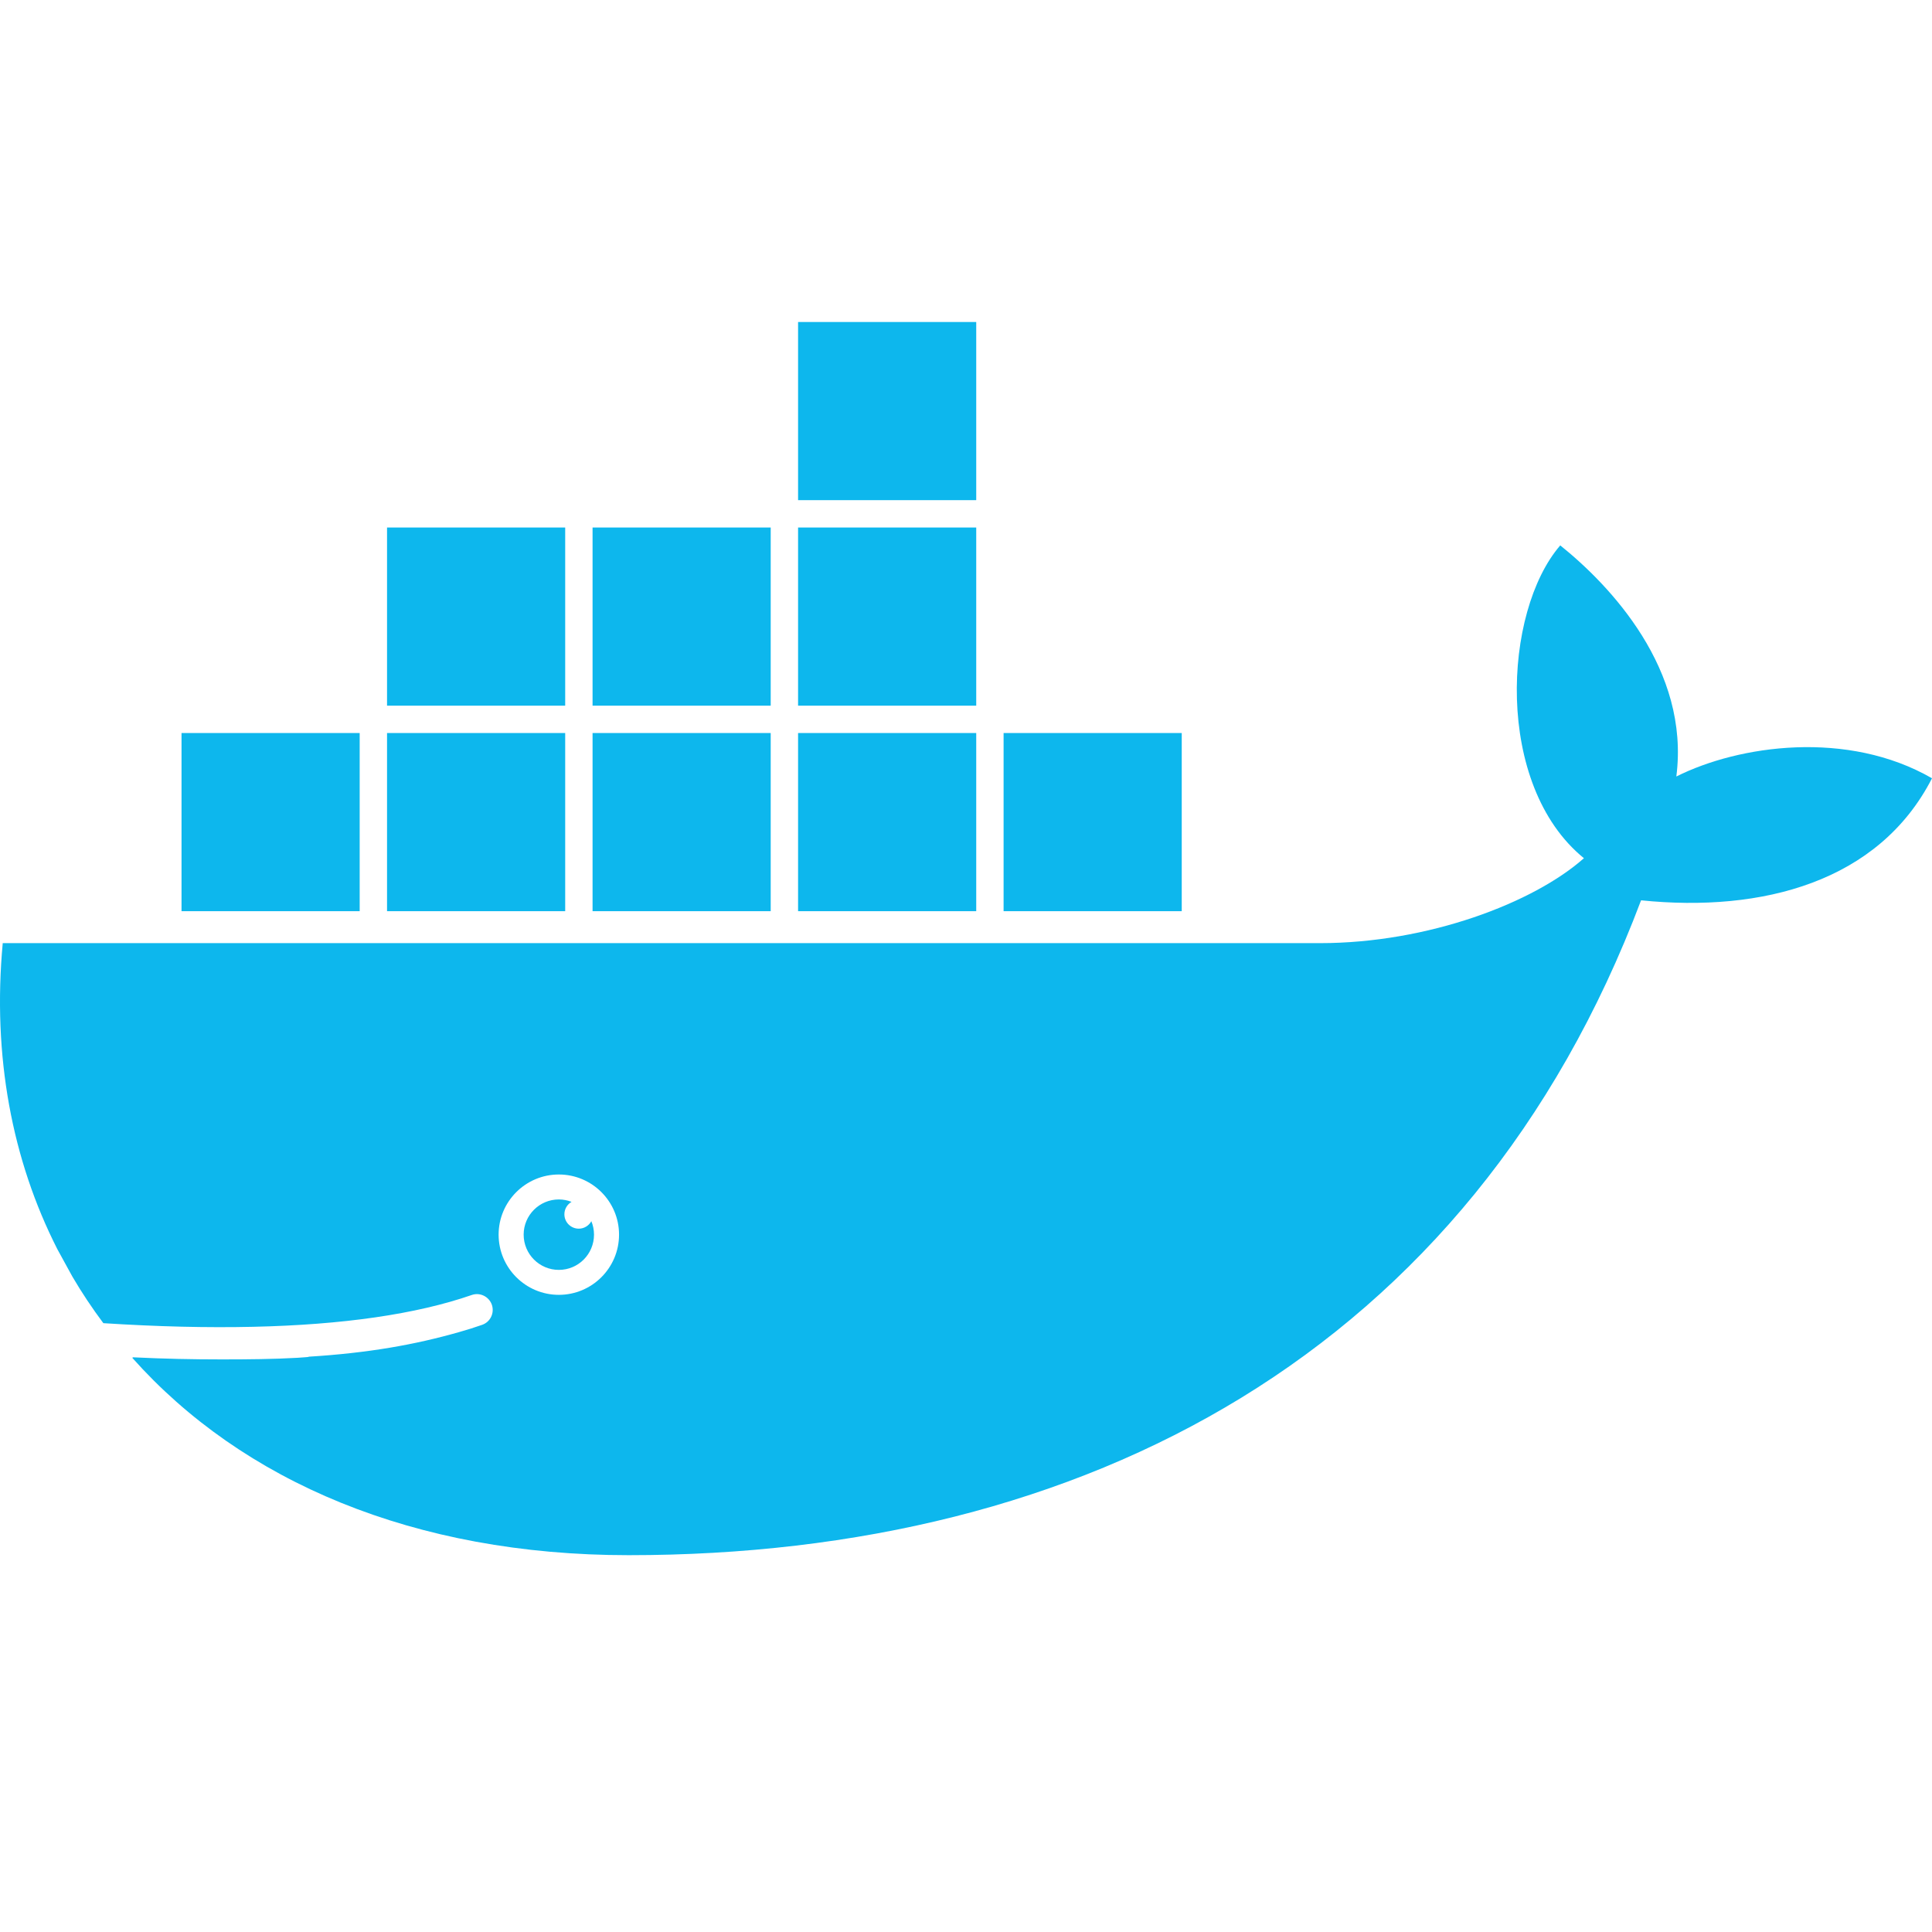
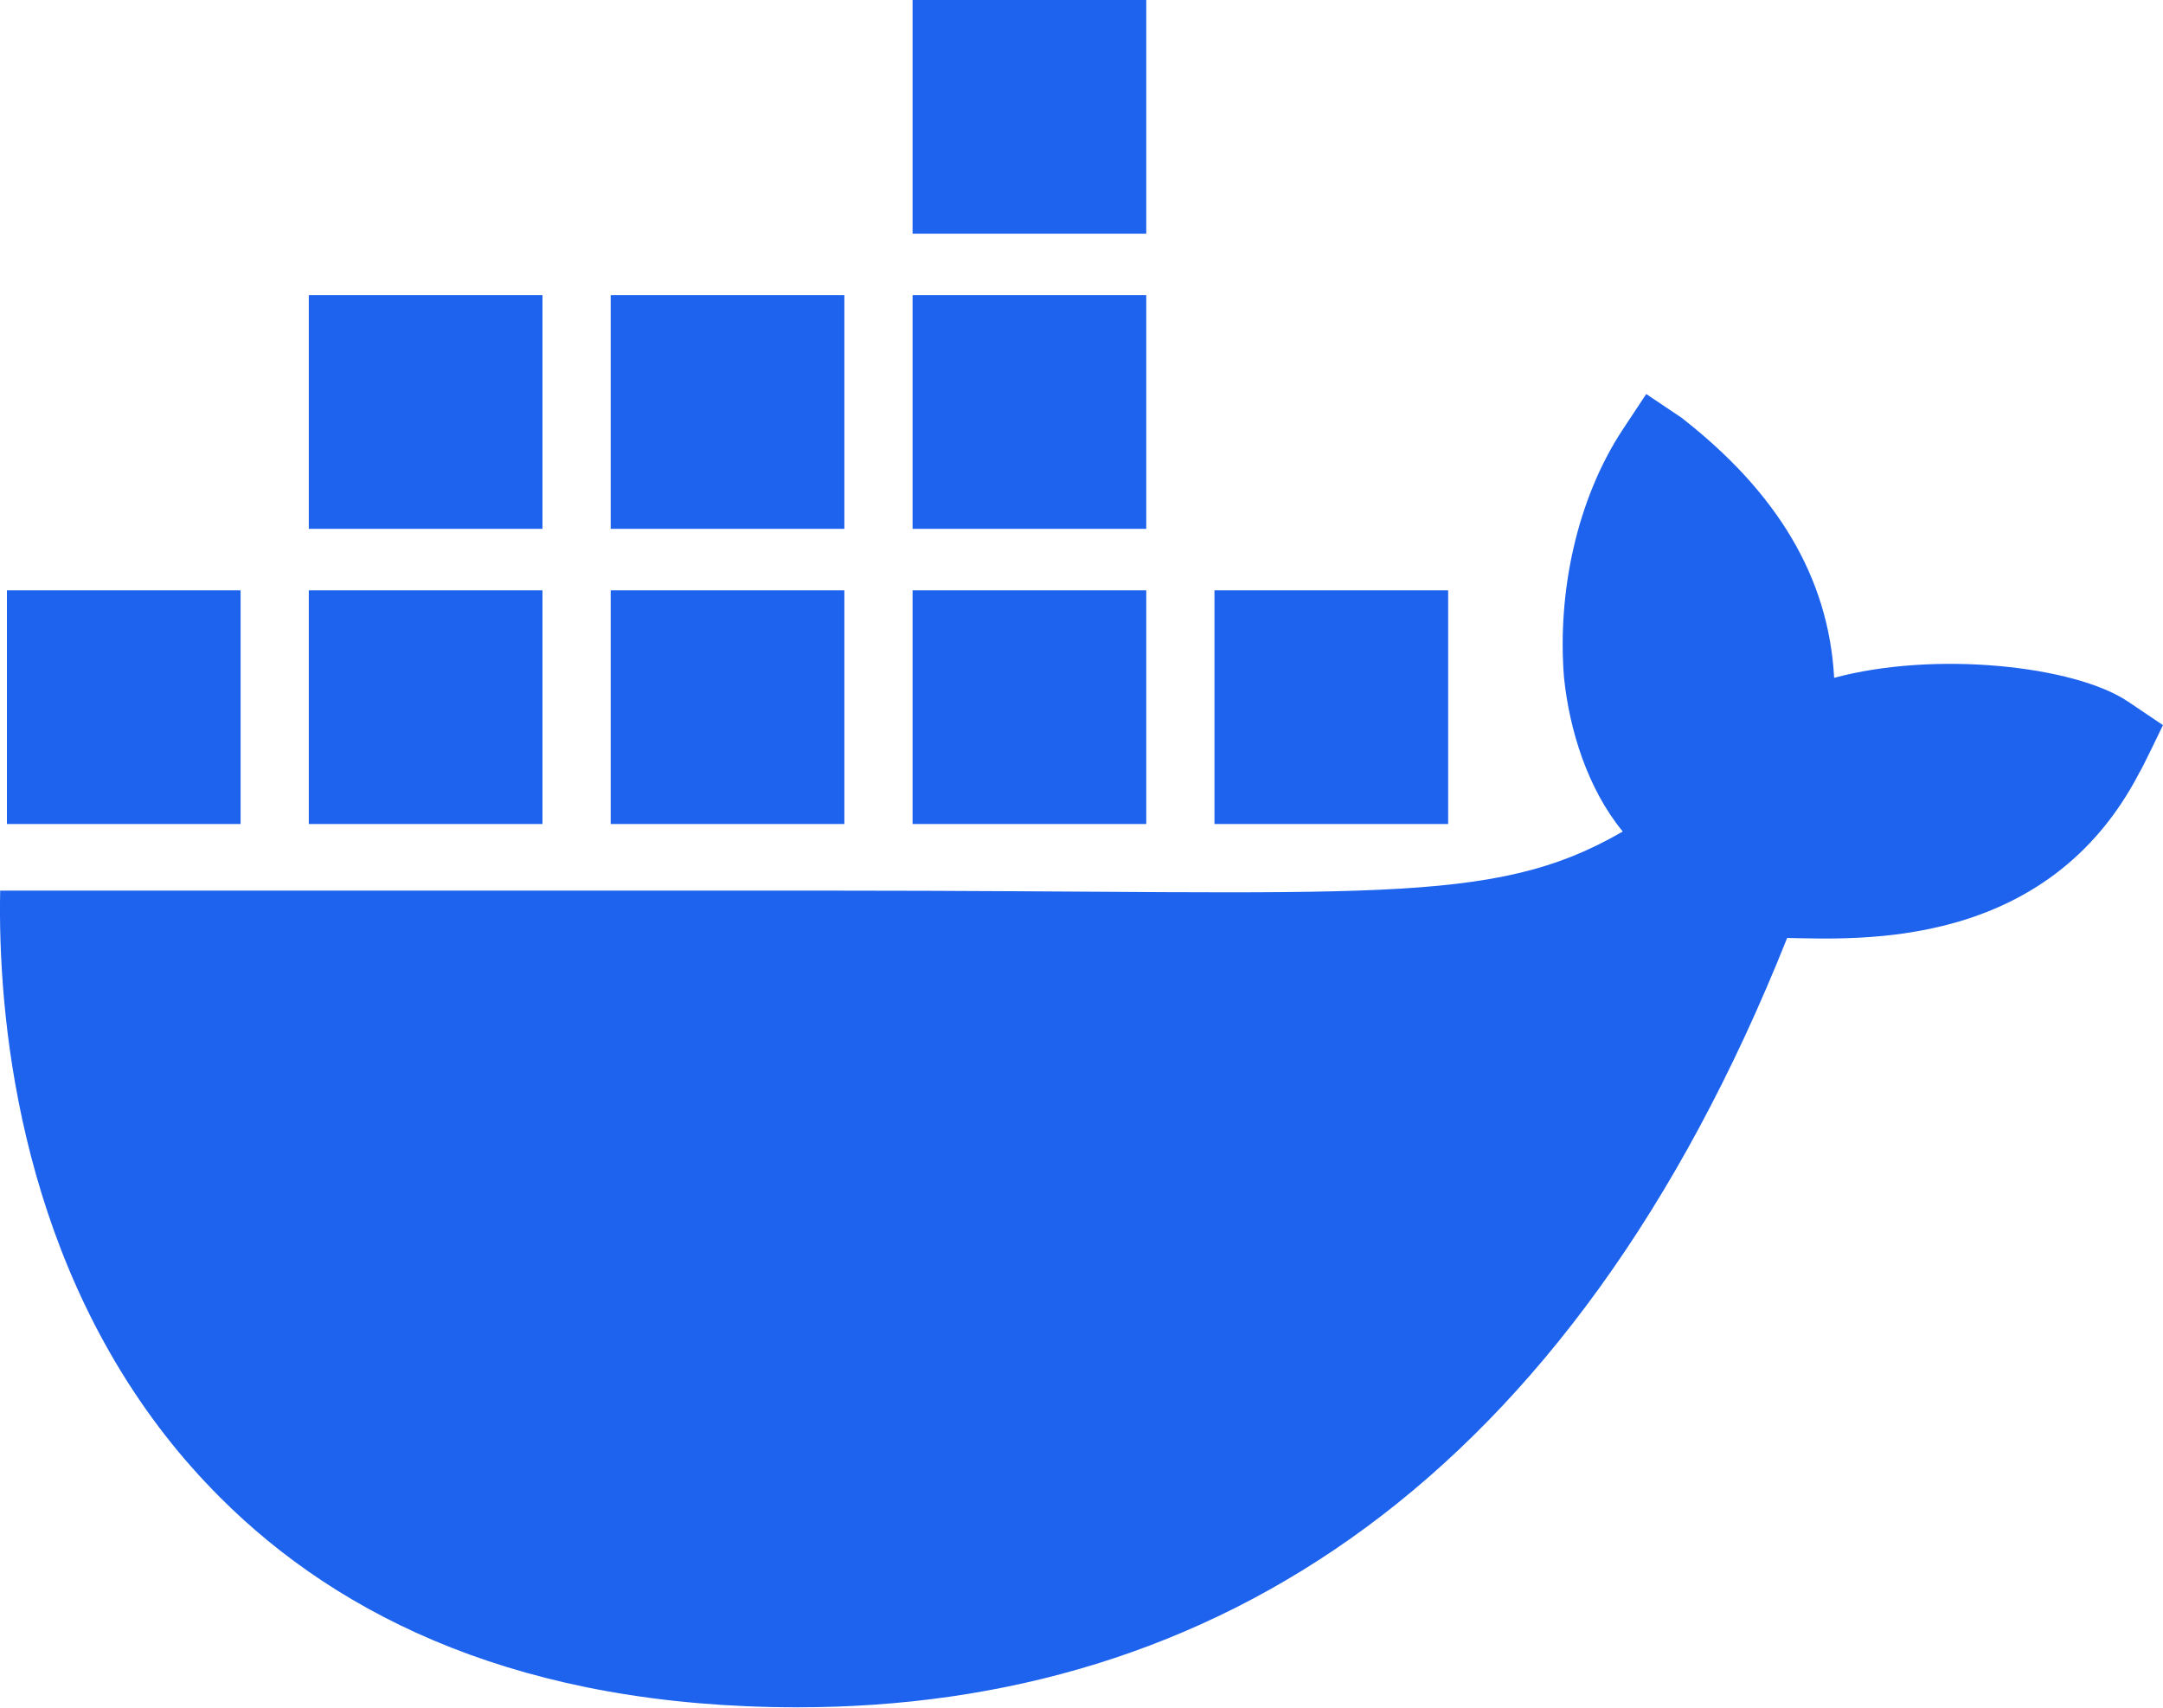
- <svg xmlns="http://www.w3.org/2000/svg" width="800px" height="800px" viewBox="0 0 24 24">
-   <path fill="#0DB7ED" fill-rule="evenodd" d="M6.942,14.9 C6.998,14.9 7.051,14.911 7.1,14.93 C7.047,14.961 7.011,15.018 7.011,15.084 C7.011,15.183 7.091,15.263 7.19,15.263 C7.257,15.263 7.316,15.225 7.346,15.17 C7.367,15.221 7.379,15.278 7.379,15.337 C7.379,15.579 7.184,15.775 6.942,15.775 C6.701,15.775 6.505,15.579 6.505,15.337 C6.505,15.096 6.701,14.9 6.942,14.9 L6.942,14.9 Z M6.942,16.085 C6.53,16.085 6.194,15.75 6.194,15.337 C6.194,14.925 6.53,14.59 6.942,14.59 C7.355,14.59 7.69,14.925 7.69,15.337 C7.69,15.75 7.355,16.085 6.942,16.085 L6.942,16.085 Z M20.386,11.184 C18.262,16.812 13.465,19.319 7.81,19.319 C5.138,19.319 3.007,18.4 1.643,16.867 L1.653,16.861 C2.046,16.88 2.398,16.887 2.754,16.887 C3.081,16.887 3.4,16.884 3.695,16.867 C3.721,16.866 3.753,16.862 3.779,16.861 C3.779,16.861 3.87,16.855 3.825,16.854 C4.577,16.808 5.159,16.703 5.702,16.548 C5.702,16.548 5.702,16.548 5.702,16.548 C5.801,16.52 5.897,16.49 5.988,16.458 C6.091,16.423 6.145,16.311 6.11,16.208 C6.074,16.106 5.962,16.051 5.86,16.087 C5.17,16.326 4.26,16.457 3.145,16.482 L3.145,16.482 C2.577,16.495 1.957,16.48 1.285,16.437 L1.284,16.437 C1.145,16.251 1.016,16.058 0.899,15.858 L0.712,15.517 C0.15,14.411 -0.096,13.119 0.034,11.716 L16.397,11.716 C17.741,11.716 19.053,11.214 19.676,10.661 C18.56,9.753 18.671,7.597 19.382,6.775 C20,7.271 20.995,8.316 20.824,9.646 C21.601,9.256 22.951,9.063 24,9.668 C23.341,10.954 21.893,11.338 20.386,11.184 L20.386,11.184 Z M2.255,11.319 L4.468,11.319 L4.468,9.106 L2.255,9.106 L2.255,11.319 Z M4.808,11.319 L7.021,11.319 L7.021,9.106 L4.808,9.106 L4.808,11.319 Z M4.808,8.766 L7.021,8.766 L7.021,6.553 L4.808,6.553 L4.808,8.766 Z M7.361,11.319 L9.574,11.319 L9.574,9.106 L7.361,9.106 L7.361,11.319 Z M7.361,8.766 L9.574,8.766 L9.574,6.553 L7.361,6.553 L7.361,8.766 Z M9.914,11.319 L12.127,11.319 L12.127,9.106 L9.914,9.106 L9.914,11.319 Z M9.914,8.766 L12.127,8.766 L12.127,6.553 L9.914,6.553 L9.914,8.766 Z M9.914,6.213 L12.127,6.213 L12.127,4 L9.914,4 L9.914,6.213 Z M12.467,11.319 L14.68,11.319 L14.68,9.106 L12.467,9.106 L12.467,11.319 Z" />
+ <svg xmlns="http://www.w3.org/2000/svg" id="Layer_1" data-name="Layer 1" viewBox="0 0 756.26 596.9">
+   <defs>
+     <style>
+       .cls-1 {
+         fill: #1d63ed;
+         stroke-width: 0px;
+       }
+     </style>
+   </defs>
+   <path class="cls-1" d="M743.96,245.25c-18.54-12.48-67.26-17.81-102.68-8.27-1.91-35.28-20.1-65.01-53.38-90.95l-12.32-8.27-8.21,12.4c-16.14,24.5-22.94,57.14-20.53,86.81,1.9,18.28,8.26,38.83,20.53,53.74-46.1,26.74-88.59,20.67-276.77,20.67H.06c-.85,42.49,5.98,124.23,57.96,190.77,5.74,7.35,12.04,14.46,18.87,21.31,42.26,42.32,106.11,73.35,201.59,73.44,145.66.13,270.46-78.6,346.37-268.97,24.98.41,90.92,4.48,123.19-57.88.79-1.05,8.21-16.54,8.21-16.54l-12.3-8.27ZM189.67,206.39h-81.7v81.7h81.7v-81.7ZM295.22,206.39h-81.7v81.7h81.7v-81.7ZM400.77,206.39h-81.7v81.7h81.7v-81.7ZM506.32,206.39h-81.7v81.7h81.7v-81.7ZM84.12,206.39H2.42v81.7h81.7v-81.7ZM189.67,103.2h-81.7v81.7h81.7v-81.7ZM295.22,103.2h-81.7v81.7h81.7v-81.7ZM400.77,103.2h-81.7v81.7h81.7v-81.7ZM400.77,0h-81.7v81.7h81.7V0Z" />
</svg>
